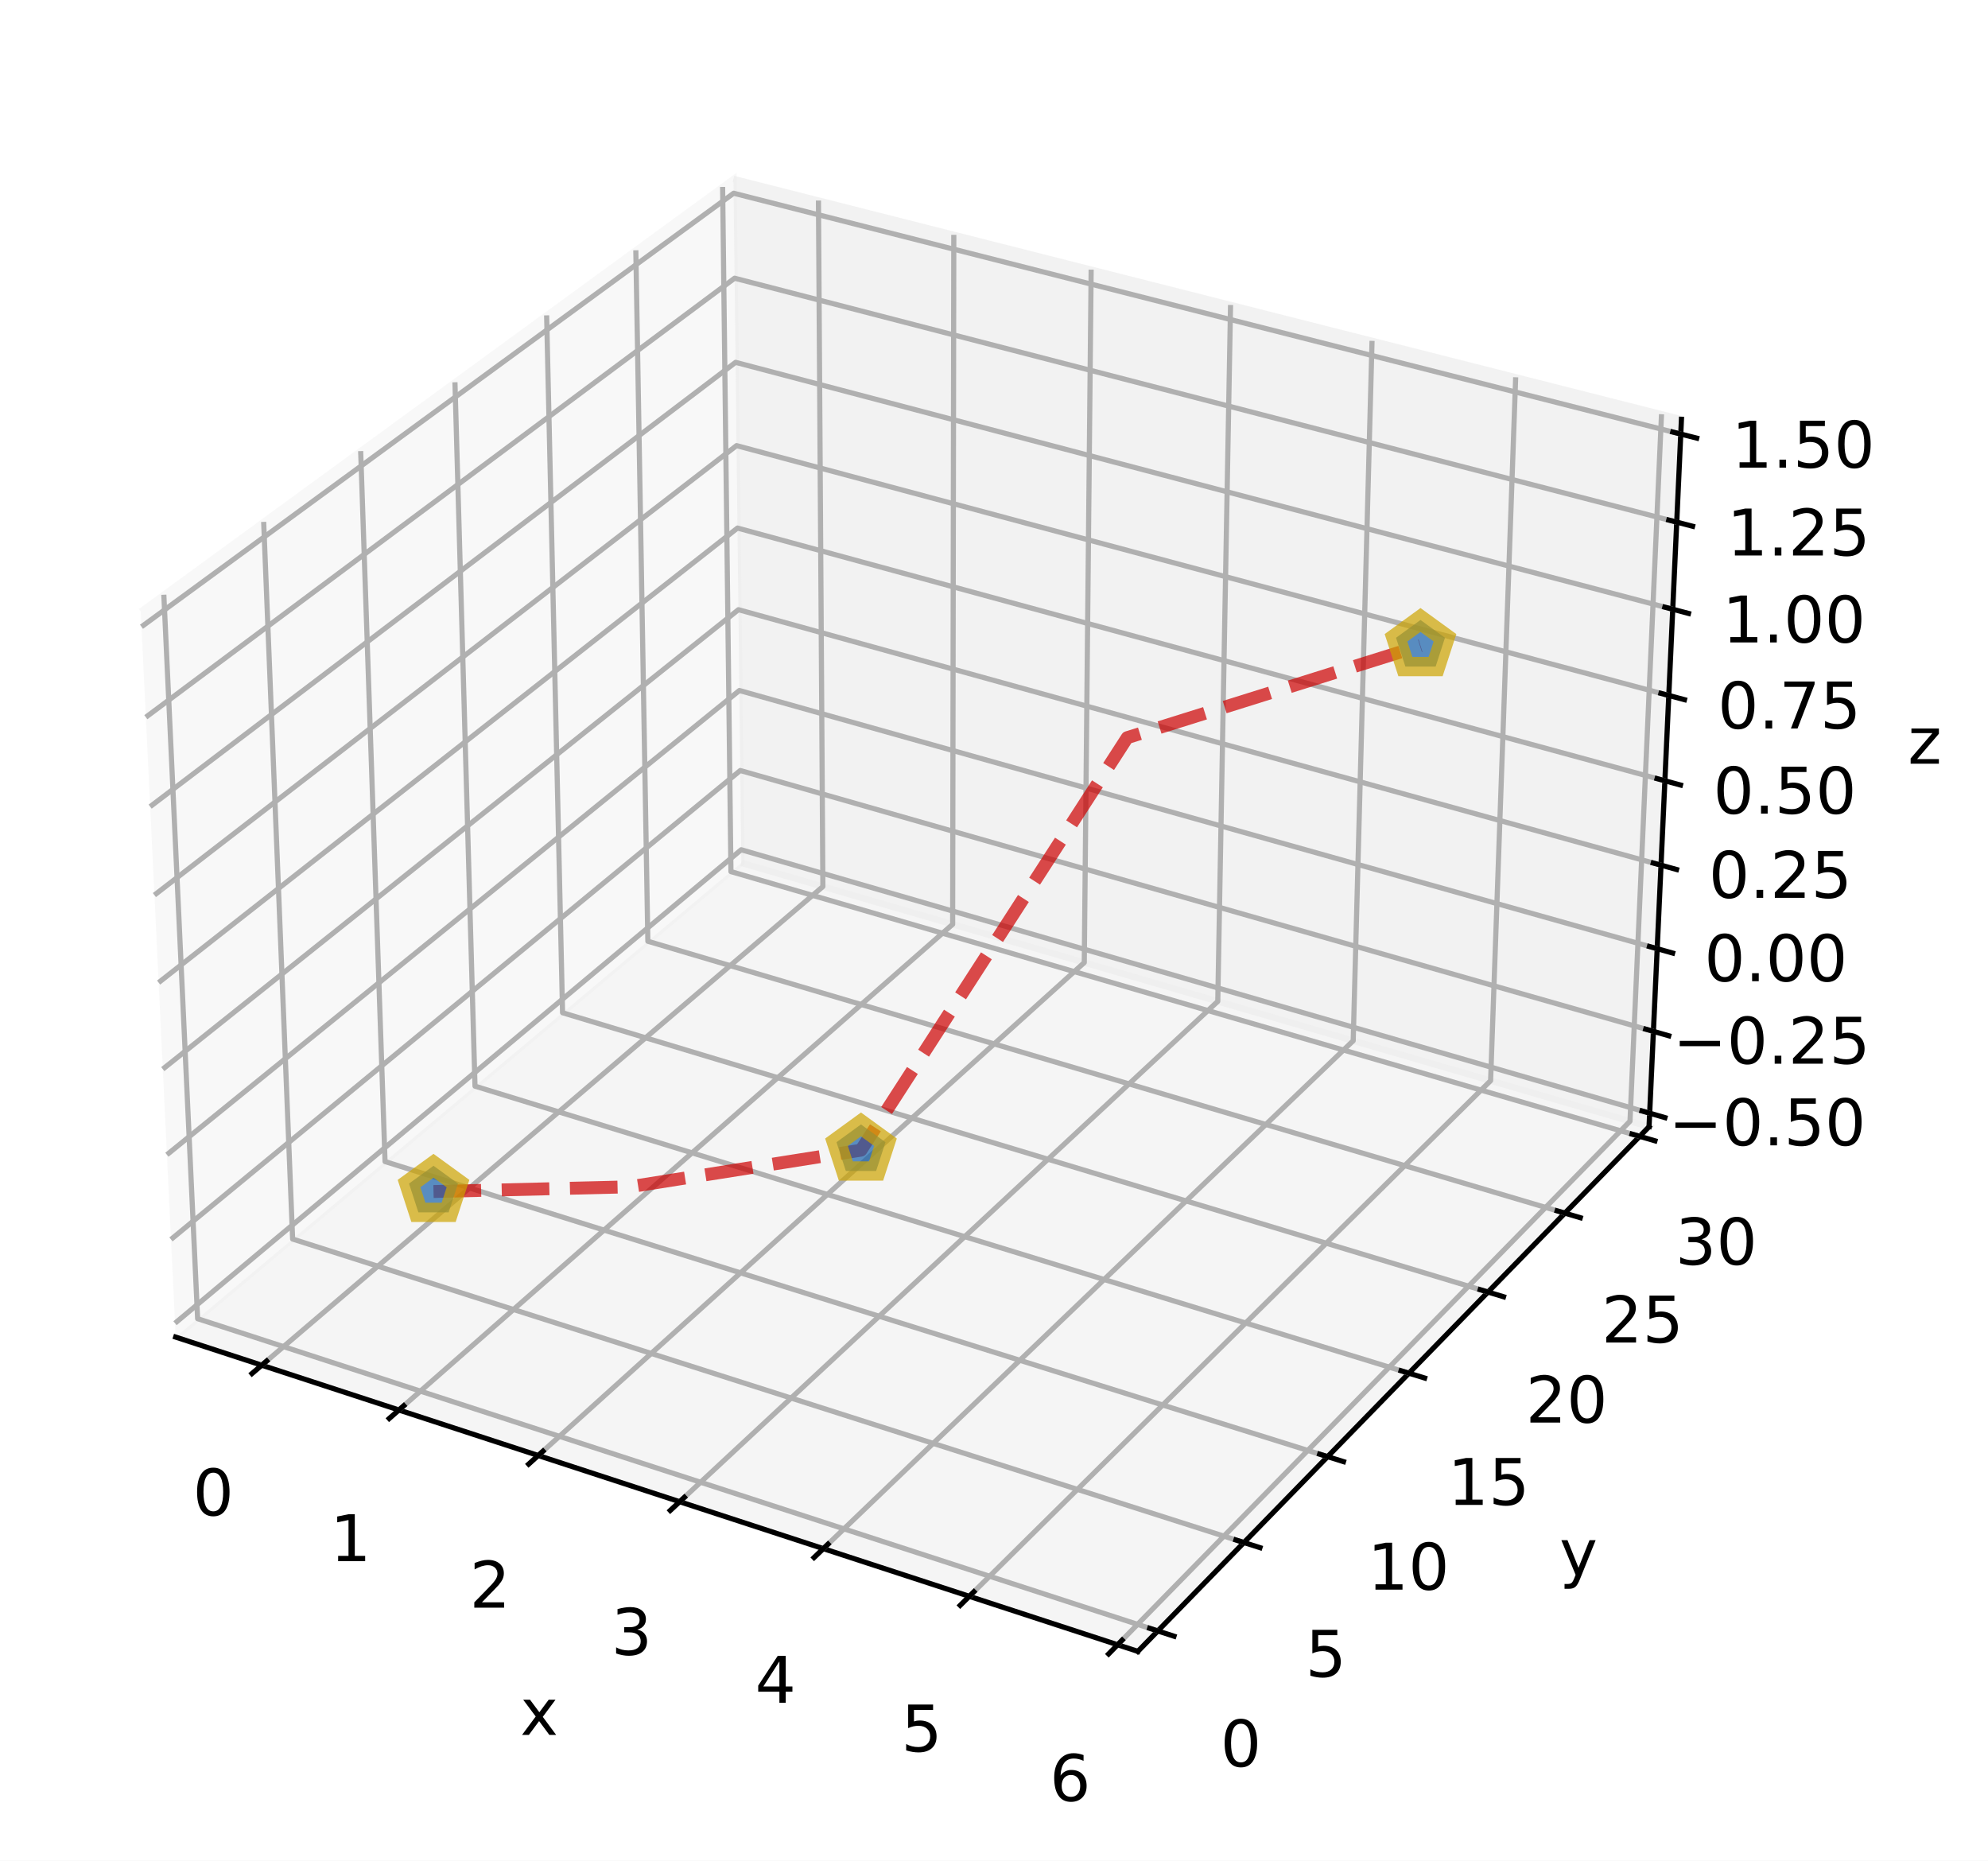
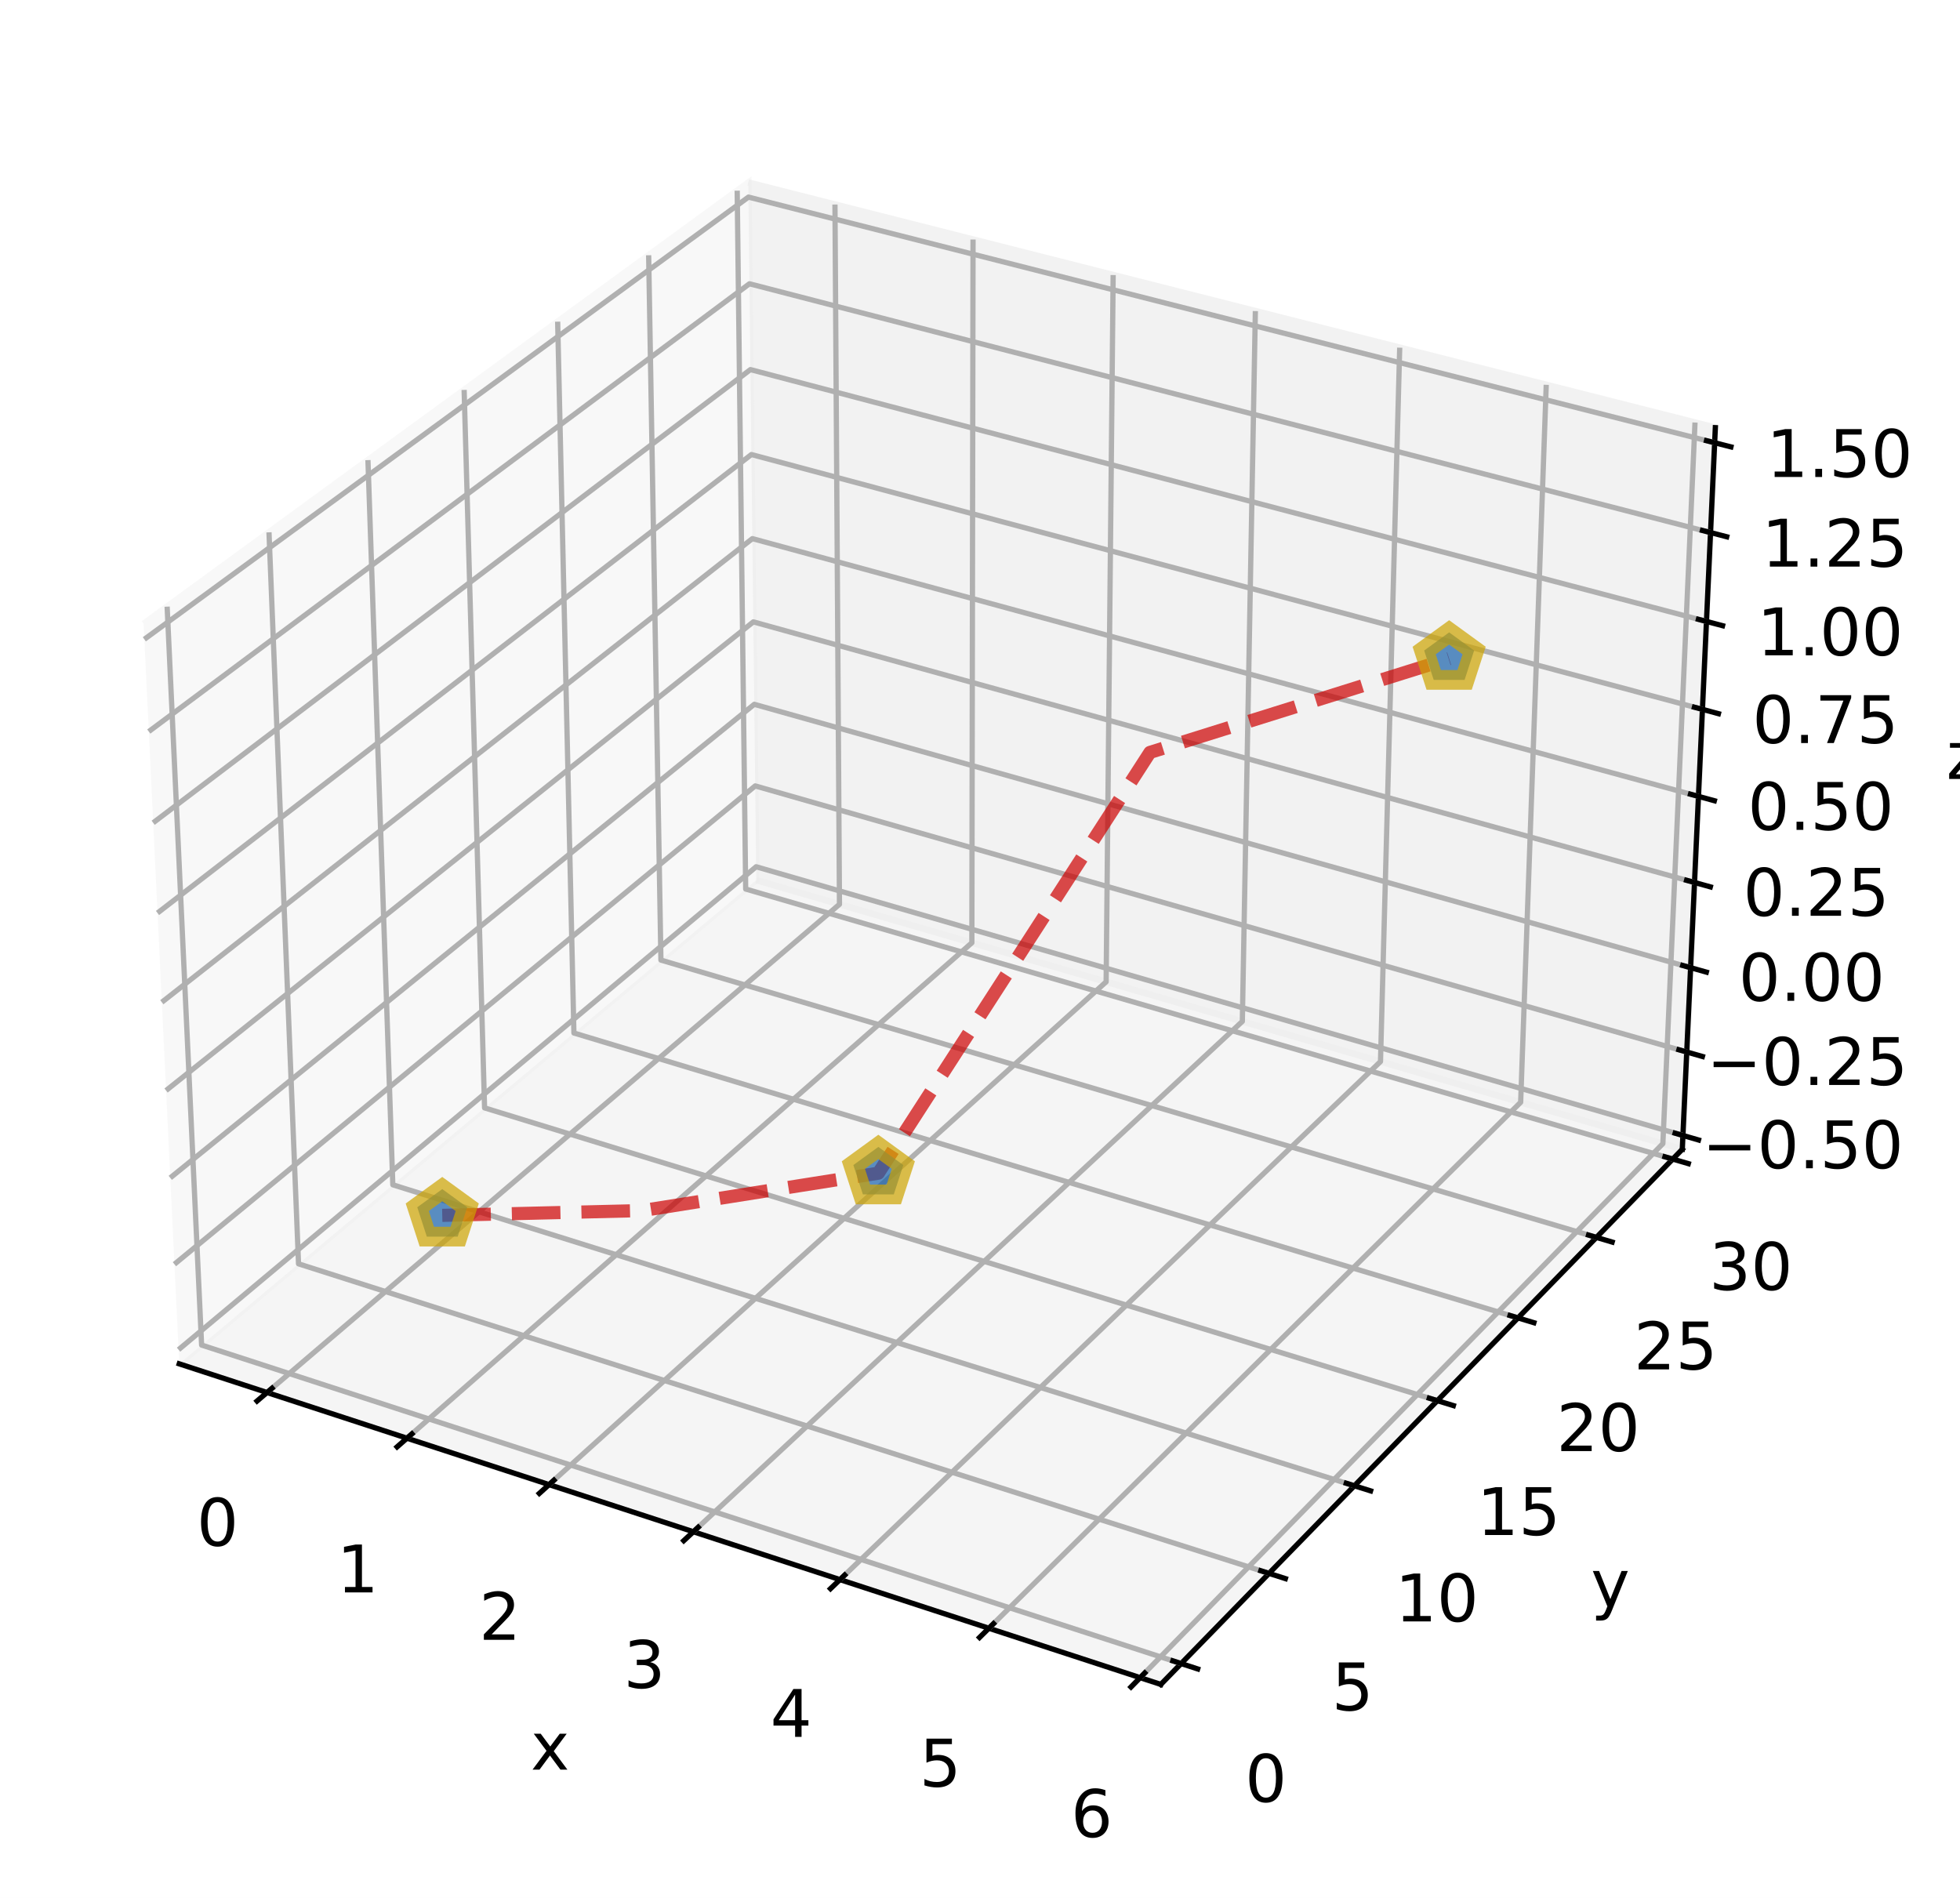
- <svg xmlns="http://www.w3.org/2000/svg" xmlns:xlink="http://www.w3.org/1999/xlink" height="289.036pt" version="1.1" viewBox="0 0 308.847 289.036" width="308.847pt">
+ <svg xmlns="http://www.w3.org/2000/svg" xmlns:xlink="http://www.w3.org/1999/xlink" width="298.478pt" height="289.036pt" viewBox="0 0 298.478 289.036" version="1.1">
  <defs>
-     <style type="text/css">*{stroke-linecap:butt;stroke-linejoin:round;}</style>
+     <style type="text/css">*{stroke-linejoin: round; stroke-linecap: butt}</style>
  </defs>
  <g id="figure_1">
    <g id="patch_1">
-       <path d="M 0 289.036  L 308.847 289.036  L 308.847 0  L 0 0  z " style="fill:#ffffff;" />
+       <path d="M 0 289.036  L 298.478 289.036  L 298.478 0  L 0 0  z " style="fill: #ffffff" />
    </g>
    <g id="patch_2">
-       <path d="M 7.2 273.312  L 273.312 273.312  L 273.312 7.2  L 7.2 7.2  z " style="fill:#ffffff;" />
+       <path d="M 7.2 273.312  L 273.312 273.312  L 273.312 7.2  L 7.2 7.2  z " style="fill: #ffffff" />
    </g>
    <g id="pane3d_1">
      <g id="patch_3">
-         <path d="M 27.293 207.697  L 115.172 134.035  L 113.951 27.802  L 21.866 95.001  " style="fill:#f2f2f2;opacity:0.5;stroke:#f2f2f2;stroke-linejoin:miter;" />
+         <path d="M 27.293 207.697  L 115.172 134.035  L 113.951 27.802  L 21.866 95.001  " style="fill: #f2f2f2; opacity: 0.5; stroke: #f2f2f2; stroke-linejoin: miter" />
      </g>
    </g>
    <g id="pane3d_2">
      <g id="patch_4">
-         <path d="M 115.172 134.035  L 256.186 175.023  L 261.219 65.13  L 113.951 27.802  " style="fill:#e6e6e6;opacity:0.5;stroke:#e6e6e6;stroke-linejoin:miter;" />
+         <path d="M 115.172 134.035  L 256.186 175.023  L 261.219 65.13  L 113.951 27.802  " style="fill: #e6e6e6; opacity: 0.5; stroke: #e6e6e6; stroke-linejoin: miter" />
      </g>
    </g>
    <g id="pane3d_3">
      <g id="patch_5">
-         <path d="M 27.293 207.697  L 176.775 256.518  L 256.186 175.023  L 115.172 134.035  " style="fill:#ececec;opacity:0.5;stroke:#ececec;stroke-linejoin:miter;" />
+         <path d="M 27.293 207.697  L 176.775 256.518  L 256.186 175.023  L 115.172 134.035  " style="fill: #ececec; opacity: 0.5; stroke: #ececec; stroke-linejoin: miter" />
      </g>
    </g>
    <g id="axis3d_1">
      <g id="line2d_1">
-         <path d="M 27.293 207.697  L 176.775 256.518  " style="fill:none;stroke:#000000;stroke-linecap:square;stroke-width:0.8;" />
+         <path d="M 27.293 207.697  L 176.775 256.518  " style="fill: none; stroke: #000000; stroke-width: 0.8; stroke-linecap: square" />
      </g>
      <g id="text_1">
-         <g transform="translate(80.81305 269.4956)scale(0.1 -0.1)">
+         <g transform="translate(80.81305 269.4956) scale(0.1 -0.1)">
          <defs>
-             <path d="M 54.891 54.688  L 35.109 28.078  L 55.906 0  L 45.312 0  L 29.391 21.484  L 13.484 0  L 2.875 0  L 24.125 28.609  L 4.688 54.688  L 15.281 54.688  L 29.781 35.203  L 44.281 54.688  z " id="DejaVuSans-120" />
+             <path id="DejaVuSans-78" d="M 3513 3500  L 2247 1797  L 3578 0  L 2900 0  L 1881 1375  L 863 0  L 184 0  L 1544 1831  L 300 3500  L 978 3500  L 1906 2253  L 2834 3500  L 3513 3500  z " transform="scale(0.015625)" />
          </defs>
-           <use xlink:href="#DejaVuSans-120" />
+           <use xlink:href="#DejaVuSans-78" />
        </g>
      </g>
      <g id="Line3DCollection_1">
-         <path d="M 40.665 212.065  L 127.838 137.717  L 127.152 31.148  " style="fill:none;stroke:#b0b0b0;stroke-width:0.8;" />
-         <path d="M 61.974 219.024  L 148 143.577  L 148.179 36.478  " style="fill:none;stroke:#b0b0b0;stroke-width:0.8;" />
-         <path d="M 83.613 226.091  L 168.448 149.521  L 169.516 41.886  " style="fill:none;stroke:#b0b0b0;stroke-width:0.8;" />
-         <path d="M 105.59 233.269  L 189.189 155.549  L 191.172 47.375  " style="fill:none;stroke:#b0b0b0;stroke-width:0.8;" />
-         <path d="M 127.912 240.56  L 210.228 161.665  L 213.154 52.947  " style="fill:none;stroke:#b0b0b0;stroke-width:0.8;" />
-         <path d="M 150.589 247.966  L 231.573 167.869  L 235.469 58.603  " style="fill:none;stroke:#b0b0b0;stroke-width:0.8;" />
-         <path d="M 173.627 255.49  L 253.229 174.163  L 258.124 64.346  " style="fill:none;stroke:#b0b0b0;stroke-width:0.8;" />
+         <path d="M 40.665 212.065  L 127.838 137.717  L 127.152 31.148  " style="fill: none; stroke: #b0b0b0; stroke-width: 0.8" />
+         <path d="M 61.974 219.024  L 148 143.577  L 148.179 36.478  " style="fill: none; stroke: #b0b0b0; stroke-width: 0.8" />
+         <path d="M 83.613 226.091  L 168.448 149.521  L 169.516 41.886  " style="fill: none; stroke: #b0b0b0; stroke-width: 0.8" />
+         <path d="M 105.59 233.269  L 189.189 155.549  L 191.172 47.375  " style="fill: none; stroke: #b0b0b0; stroke-width: 0.8" />
+         <path d="M 127.912 240.56  L 210.228 161.665  L 213.154 52.947  " style="fill: none; stroke: #b0b0b0; stroke-width: 0.8" />
+         <path d="M 150.589 247.966  L 231.573 167.869  L 235.469 58.603  " style="fill: none; stroke: #b0b0b0; stroke-width: 0.8" />
+         <path d="M 173.627 255.49  L 253.229 174.163  L 258.124 64.346  " style="fill: none; stroke: #b0b0b0; stroke-width: 0.8" />
      </g>
      <g id="xtick_1">
        <g id="line2d_2">
-           <path d="M 41.425 211.417  L 39.144 213.362  " style="fill:none;stroke:#000000;stroke-linecap:square;stroke-width:0.8;" />
+           <path d="M 41.425 211.417  L 39.144 213.362  " style="fill: none; stroke: #000000; stroke-width: 0.8; stroke-linecap: square" />
        </g>
        <g id="text_2">
-           <g transform="translate(29.9594 235.4036)scale(0.1 -0.1)">
-             <defs>
-               <path d="M 31.781 66.406  Q 24.172 66.406 20.328 58.906  Q 16.5 51.422 16.5 36.375  Q 16.5 21.391 20.328 13.891  Q 24.172 6.391 31.781 6.391  Q 39.453 6.391 43.281 13.891  Q 47.125 21.391 47.125 36.375  Q 47.125 51.422 43.281 58.906  Q 39.453 66.406 31.781 66.406  z M 31.781 74.219  Q 44.047 74.219 50.516 64.516  Q 56.984 54.828 56.984 36.375  Q 56.984 17.969 50.516 8.266  Q 44.047 -1.422 31.781 -1.422  Q 19.531 -1.422 13.062 8.266  Q 6.594 17.969 6.594 36.375  Q 6.594 54.828 13.062 64.516  Q 19.531 74.219 31.781 74.219  z " id="DejaVuSans-48" />
-             </defs>
-             <use xlink:href="#DejaVuSans-48" />
+           <g transform="translate(29.9594 235.4036) scale(0.1 -0.1)">
+             <defs>
+               <path id="DejaVuSans-30" d="M 2034 4250  Q 1547 4250 1301 3770  Q 1056 3291 1056 2328  Q 1056 1369 1301 889  Q 1547 409 2034 409  Q 2525 409 2770 889  Q 3016 1369 3016 2328  Q 3016 3291 2770 3770  Q 2525 4250 2034 4250  z M 2034 4750  Q 2819 4750 3233 4129  Q 3647 3509 3647 2328  Q 3647 1150 3233 529  Q 2819 -91 2034 -91  Q 1250 -91 836 529  Q 422 1150 422 2328  Q 422 3509 836 4129  Q 1250 4750 2034 4750  z " transform="scale(0.015625)" />
+             </defs>
+             <use xlink:href="#DejaVuSans-30" />
          </g>
        </g>
      </g>
      <g id="xtick_2">
        <g id="line2d_3">
-           <path d="M 62.724 218.367  L 60.472 220.342  " style="fill:none;stroke:#000000;stroke-linecap:square;stroke-width:0.8;" />
+           <path d="M 62.724 218.367  L 60.472 220.342  " style="fill: none; stroke: #000000; stroke-width: 0.8; stroke-linecap: square" />
        </g>
        <g id="text_3">
-           <g transform="translate(51.29038 242.5107)scale(0.1 -0.1)">
-             <defs>
-               <path d="M 12.406 8.297  L 28.516 8.297  L 28.516 63.922  L 10.984 60.406  L 10.984 69.391  L 28.422 72.906  L 38.281 72.906  L 38.281 8.297  L 54.391 8.297  L 54.391 0  L 12.406 0  z " id="DejaVuSans-49" />
-             </defs>
-             <use xlink:href="#DejaVuSans-49" />
+           <g transform="translate(51.29038 242.5107) scale(0.1 -0.1)">
+             <defs>
+               <path id="DejaVuSans-31" d="M 794 531  L 1825 531  L 1825 4091  L 703 3866  L 703 4441  L 1819 4666  L 2450 4666  L 2450 531  L 3481 531  L 3481 0  L 794 0  L 794 531  z " transform="scale(0.015625)" />
+             </defs>
+             <use xlink:href="#DejaVuSans-31" />
          </g>
        </g>
      </g>
      <g id="xtick_3">
        <g id="line2d_4">
-           <path d="M 84.353 225.424  L 82.131 227.43  " style="fill:none;stroke:#000000;stroke-linecap:square;stroke-width:0.8;" />
+           <path d="M 84.353 225.424  L 82.131 227.43  " style="fill: none; stroke: #000000; stroke-width: 0.8; stroke-linecap: square" />
        </g>
        <g id="text_4">
-           <g transform="translate(72.95289 249.7282)scale(0.1 -0.1)">
-             <defs>
-               <path d="M 19.188 8.297  L 53.609 8.297  L 53.609 0  L 7.328 0  L 7.328 8.297  Q 12.938 14.109 22.625 23.891  Q 32.328 33.688 34.812 36.531  Q 39.547 41.844 41.422 45.531  Q 43.312 49.219 43.312 52.781  Q 43.312 58.594 39.234 62.25  Q 35.156 65.922 28.609 65.922  Q 23.969 65.922 18.812 64.312  Q 13.672 62.703 7.812 59.422  L 7.812 69.391  Q 13.766 71.781 18.938 73  Q 24.125 74.219 28.422 74.219  Q 39.75 74.219 46.484 68.547  Q 53.219 62.891 53.219 53.422  Q 53.219 48.922 51.531 44.891  Q 49.859 40.875 45.406 35.406  Q 44.188 33.984 37.641 27.219  Q 31.109 20.453 19.188 8.297  z " id="DejaVuSans-50" />
-             </defs>
-             <use xlink:href="#DejaVuSans-50" />
+           <g transform="translate(72.95289 249.7282) scale(0.1 -0.1)">
+             <defs>
+               <path id="DejaVuSans-32" d="M 1228 531  L 3431 531  L 3431 0  L 469 0  L 469 531  Q 828 903 1448 1529  Q 2069 2156 2228 2338  Q 2531 2678 2651 2914  Q 2772 3150 2772 3378  Q 2772 3750 2511 3984  Q 2250 4219 1831 4219  Q 1534 4219 1204 4116  Q 875 4013 500 3803  L 500 4441  Q 881 4594 1212 4672  Q 1544 4750 1819 4750  Q 2544 4750 2975 4387  Q 3406 4025 3406 3419  Q 3406 3131 3298 2873  Q 3191 2616 2906 2266  Q 2828 2175 2409 1742  Q 1991 1309 1228 531  z " transform="scale(0.015625)" />
+             </defs>
+             <use xlink:href="#DejaVuSans-32" />
          </g>
        </g>
      </g>
      <g id="xtick_4">
        <g id="line2d_5">
-           <path d="M 106.32 232.591  L 104.128 234.628  " style="fill:none;stroke:#000000;stroke-linecap:square;stroke-width:0.8;" />
+           <path d="M 106.32 232.591  L 104.128 234.628  " style="fill: none; stroke: #000000; stroke-width: 0.8; stroke-linecap: square" />
        </g>
        <g id="text_5">
-           <g transform="translate(94.95473 257.0587)scale(0.1 -0.1)">
-             <defs>
-               <path d="M 40.578 39.312  Q 47.656 37.797 51.625 33  Q 55.609 28.219 55.609 21.188  Q 55.609 10.406 48.188 4.484  Q 40.766 -1.422 27.094 -1.422  Q 22.516 -1.422 17.656 -0.516  Q 12.797 0.391 7.625 2.203  L 7.625 11.719  Q 11.719 9.328 16.594 8.109  Q 21.484 6.891 26.812 6.891  Q 36.078 6.891 40.938 10.547  Q 45.797 14.203 45.797 21.188  Q 45.797 27.641 41.281 31.266  Q 36.766 34.906 28.719 34.906  L 20.219 34.906  L 20.219 43.016  L 29.109 43.016  Q 36.375 43.016 40.234 45.922  Q 44.094 48.828 44.094 54.297  Q 44.094 59.906 40.109 62.906  Q 36.141 65.922 28.719 65.922  Q 24.656 65.922 20.016 65.031  Q 15.375 64.156 9.812 62.312  L 9.812 71.094  Q 15.438 72.656 20.344 73.438  Q 25.25 74.219 29.594 74.219  Q 40.828 74.219 47.359 69.109  Q 53.906 64.016 53.906 55.328  Q 53.906 49.266 50.438 45.094  Q 46.969 40.922 40.578 39.312  z " id="DejaVuSans-51" />
-             </defs>
-             <use xlink:href="#DejaVuSans-51" />
+           <g transform="translate(94.95473 257.0587) scale(0.1 -0.1)">
+             <defs>
+               <path id="DejaVuSans-33" d="M 2597 2516  Q 3050 2419 3304 2112  Q 3559 1806 3559 1356  Q 3559 666 3084 287  Q 2609 -91 1734 -91  Q 1441 -91 1130 -33  Q 819 25 488 141  L 488 750  Q 750 597 1062 519  Q 1375 441 1716 441  Q 2309 441 2620 675  Q 2931 909 2931 1356  Q 2931 1769 2642 2001  Q 2353 2234 1838 2234  L 1294 2234  L 1294 2753  L 1863 2753  Q 2328 2753 2575 2939  Q 2822 3125 2822 3475  Q 2822 3834 2567 4026  Q 2313 4219 1838 4219  Q 1578 4219 1281 4162  Q 984 4106 628 3988  L 628 4550  Q 988 4650 1302 4700  Q 1616 4750 1894 4750  Q 2613 4750 3031 4423  Q 3450 4097 3450 3541  Q 3450 3153 3228 2886  Q 3006 2619 2597 2516  z " transform="scale(0.015625)" />
+             </defs>
+             <use xlink:href="#DejaVuSans-33" />
          </g>
        </g>
      </g>
      <g id="xtick_5">
        <g id="line2d_6">
-           <path d="M 128.631 239.871  L 126.472 241.94  " style="fill:none;stroke:#000000;stroke-linecap:square;stroke-width:0.8;" />
+           <path d="M 128.631 239.871  L 126.472 241.94  " style="fill: none; stroke: #000000; stroke-width: 0.8; stroke-linecap: square" />
        </g>
        <g id="text_6">
-           <g transform="translate(117.3039 264.505)scale(0.1 -0.1)">
-             <defs>
-               <path d="M 37.797 64.312  L 12.891 25.391  L 37.797 25.391  z M 35.203 72.906  L 47.609 72.906  L 47.609 25.391  L 58.016 25.391  L 58.016 17.188  L 47.609 17.188  L 47.609 0  L 37.797 0  L 37.797 17.188  L 4.891 17.188  L 4.891 26.703  z " id="DejaVuSans-52" />
-             </defs>
-             <use xlink:href="#DejaVuSans-52" />
+           <g transform="translate(117.3039 264.505) scale(0.1 -0.1)">
+             <defs>
+               <path id="DejaVuSans-34" d="M 2419 4116  L 825 1625  L 2419 1625  L 2419 4116  z M 2253 4666  L 3047 4666  L 3047 1625  L 3713 1625  L 3713 1100  L 3047 1100  L 3047 0  L 2419 0  L 2419 1100  L 313 1100  L 313 1709  L 2253 4666  z " transform="scale(0.015625)" />
+             </defs>
+             <use xlink:href="#DejaVuSans-34" />
          </g>
        </g>
      </g>
      <g id="xtick_6">
        <g id="line2d_7">
-           <path d="M 151.296 247.266  L 149.17 249.368  " style="fill:none;stroke:#000000;stroke-linecap:square;stroke-width:0.8;" />
+           <path d="M 151.296 247.266  L 149.17 249.368  " style="fill: none; stroke: #000000; stroke-width: 0.8; stroke-linecap: square" />
        </g>
        <g id="text_7">
-           <g transform="translate(140.0088 272.0698)scale(0.1 -0.1)">
-             <defs>
-               <path d="M 10.797 72.906  L 49.516 72.906  L 49.516 64.594  L 19.828 64.594  L 19.828 46.734  Q 21.969 47.469 24.109 47.828  Q 26.266 48.188 28.422 48.188  Q 40.625 48.188 47.75 41.5  Q 54.891 34.812 54.891 23.391  Q 54.891 11.625 47.562 5.094  Q 40.234 -1.422 26.906 -1.422  Q 22.312 -1.422 17.547 -0.641  Q 12.797 0.141 7.719 1.703  L 7.719 11.625  Q 12.109 9.234 16.797 8.062  Q 21.484 6.891 26.703 6.891  Q 35.156 6.891 40.078 11.328  Q 45.016 15.766 45.016 23.391  Q 45.016 31 40.078 35.438  Q 35.156 39.891 26.703 39.891  Q 22.75 39.891 18.812 39.016  Q 14.891 38.141 10.797 36.281  z " id="DejaVuSans-53" />
-             </defs>
-             <use xlink:href="#DejaVuSans-53" />
+           <g transform="translate(140.0088 272.0698) scale(0.1 -0.1)">
+             <defs>
+               <path id="DejaVuSans-35" d="M 691 4666  L 3169 4666  L 3169 4134  L 1269 4134  L 1269 2991  Q 1406 3038 1543 3061  Q 1681 3084 1819 3084  Q 2600 3084 3056 2656  Q 3513 2228 3513 1497  Q 3513 744 3044 326  Q 2575 -91 1722 -91  Q 1428 -91 1123 -41  Q 819 9 494 109  L 494 744  Q 775 591 1075 516  Q 1375 441 1709 441  Q 2250 441 2565 725  Q 2881 1009 2881 1497  Q 2881 1984 2565 2268  Q 2250 2553 1709 2553  Q 1456 2553 1204 2497  Q 953 2441 691 2322  L 691 4666  z " transform="scale(0.015625)" />
+             </defs>
+             <use xlink:href="#DejaVuSans-35" />
          </g>
        </g>
      </g>
      <g id="xtick_7">
        <g id="line2d_8">
-           <path d="M 174.323 254.779  L 172.232 256.915  " style="fill:none;stroke:#000000;stroke-linecap:square;stroke-width:0.8;" />
+           <path d="M 174.323 254.779  L 172.232 256.915  " style="fill: none; stroke: #000000; stroke-width: 0.8; stroke-linecap: square" />
        </g>
        <g id="text_8">
-           <g transform="translate(163.0779 279.7559)scale(0.1 -0.1)">
-             <defs>
-               <path d="M 33.016 40.375  Q 26.375 40.375 22.484 35.828  Q 18.609 31.297 18.609 23.391  Q 18.609 15.531 22.484 10.953  Q 26.375 6.391 33.016 6.391  Q 39.656 6.391 43.531 10.953  Q 47.406 15.531 47.406 23.391  Q 47.406 31.297 43.531 35.828  Q 39.656 40.375 33.016 40.375  z M 52.594 71.297  L 52.594 62.312  Q 48.875 64.062 45.094 64.984  Q 41.312 65.922 37.594 65.922  Q 27.828 65.922 22.672 59.328  Q 17.531 52.734 16.797 39.406  Q 19.672 43.656 24.016 45.922  Q 28.375 48.188 33.594 48.188  Q 44.578 48.188 50.953 41.516  Q 57.328 34.859 57.328 23.391  Q 57.328 12.156 50.688 5.359  Q 44.047 -1.422 33.016 -1.422  Q 20.359 -1.422 13.672 8.266  Q 6.984 17.969 6.984 36.375  Q 6.984 53.656 15.188 63.938  Q 23.391 74.219 37.203 74.219  Q 40.922 74.219 44.703 73.484  Q 48.484 72.75 52.594 71.297  z " id="DejaVuSans-54" />
-             </defs>
-             <use xlink:href="#DejaVuSans-54" />
+           <g transform="translate(163.0779 279.7559) scale(0.1 -0.1)">
+             <defs>
+               <path id="DejaVuSans-36" d="M 2113 2584  Q 1688 2584 1439 2293  Q 1191 2003 1191 1497  Q 1191 994 1439 701  Q 1688 409 2113 409  Q 2538 409 2786 701  Q 3034 994 3034 1497  Q 3034 2003 2786 2293  Q 2538 2584 2113 2584  z M 3366 4563  L 3366 3988  Q 3128 4100 2886 4159  Q 2644 4219 2406 4219  Q 1781 4219 1451 3797  Q 1122 3375 1075 2522  Q 1259 2794 1537 2939  Q 1816 3084 2150 3084  Q 2853 3084 3261 2657  Q 3669 2231 3669 1497  Q 3669 778 3244 343  Q 2819 -91 2113 -91  Q 1303 -91 875 529  Q 447 1150 447 2328  Q 447 3434 972 4092  Q 1497 4750 2381 4750  Q 2619 4750 2861 4703  Q 3103 4656 3366 4563  z " transform="scale(0.015625)" />
+             </defs>
+             <use xlink:href="#DejaVuSans-36" />
          </g>
        </g>
      </g>
    </g>
    <g id="axis3d_2">
      <g id="line2d_9">
-         <path d="M 256.186 175.023  L 176.775 256.518  " style="fill:none;stroke:#000000;stroke-linecap:square;stroke-width:0.8;" />
+         <path d="M 256.186 175.023  L 176.775 256.518  " style="fill: none; stroke: #000000; stroke-width: 0.8; stroke-linecap: square" />
      </g>
      <g id="text_9">
-         <g transform="translate(242.2694 244.7167)scale(0.1 -0.1)">
+         <g transform="translate(242.2694 244.7167) scale(0.1 -0.1)">
          <defs>
-             <path d="M 32.172 -5.078  Q 28.375 -14.844 24.75 -17.812  Q 21.141 -20.797 15.094 -20.797  L 7.906 -20.797  L 7.906 -13.281  L 13.188 -13.281  Q 16.891 -13.281 18.938 -11.516  Q 21 -9.766 23.484 -3.219  L 25.094 0.875  L 2.984 54.688  L 12.5 54.688  L 29.594 11.922  L 46.688 54.688  L 56.203 54.688  z " id="DejaVuSans-121" />
+             <path id="DejaVuSans-79" d="M 2059 -325  Q 1816 -950 1584 -1140  Q 1353 -1331 966 -1331  L 506 -1331  L 506 -850  L 844 -850  Q 1081 -850 1212 -737  Q 1344 -625 1503 -206  L 1606 56  L 191 3500  L 800 3500  L 1894 763  L 2988 3500  L 3597 3500  L 2059 -325  z " transform="scale(0.015625)" />
          </defs>
-           <use xlink:href="#DejaVuSans-121" />
+           <use xlink:href="#DejaVuSans-79" />
        </g>
      </g>
      <g id="Line3DCollection_2">
-         <path d="M 25.452 92.384  L 30.702 204.84  L 179.869 253.343  " style="fill:none;stroke:#b0b0b0;stroke-width:0.8;" />
-         <path d="M 40.962 81.066  L 45.462 192.468  L 193.251 239.61  " style="fill:none;stroke:#b0b0b0;stroke-width:0.8;" />
-         <path d="M 56.031 70.069  L 59.82 180.433  L 206.25 226.27  " style="fill:none;stroke:#b0b0b0;stroke-width:0.8;" />
-         <path d="M 70.679 59.379  L 73.794 168.719  L 218.883 213.306  " style="fill:none;stroke:#b0b0b0;stroke-width:0.8;" />
-         <path d="M 84.923 48.985  L 87.398 157.316  L 231.165 200.701  " style="fill:none;stroke:#b0b0b0;stroke-width:0.8;" />
-         <path d="M 98.779 38.873  L 100.648 146.21  L 243.11 188.443  " style="fill:none;stroke:#b0b0b0;stroke-width:0.8;" />
-         <path d="M 112.263 29.034  L 113.556 135.391  L 254.732 176.515  " style="fill:none;stroke:#b0b0b0;stroke-width:0.8;" />
+         <path d="M 25.452 92.384  L 30.702 204.84  L 179.869 253.343  " style="fill: none; stroke: #b0b0b0; stroke-width: 0.8" />
+         <path d="M 40.962 81.066  L 45.462 192.468  L 193.251 239.61  " style="fill: none; stroke: #b0b0b0; stroke-width: 0.8" />
+         <path d="M 56.031 70.069  L 59.82 180.433  L 206.25 226.27  " style="fill: none; stroke: #b0b0b0; stroke-width: 0.8" />
+         <path d="M 70.679 59.379  L 73.794 168.719  L 218.883 213.306  " style="fill: none; stroke: #b0b0b0; stroke-width: 0.8" />
+         <path d="M 84.923 48.985  L 87.398 157.316  L 231.165 200.701  " style="fill: none; stroke: #b0b0b0; stroke-width: 0.8" />
+         <path d="M 98.779 38.873  L 100.648 146.21  L 243.11 188.443  " style="fill: none; stroke: #b0b0b0; stroke-width: 0.8" />
+         <path d="M 112.263 29.034  L 113.556 135.391  L 254.732 176.515  " style="fill: none; stroke: #b0b0b0; stroke-width: 0.8" />
      </g>
      <g id="xtick_8">
        <g id="line2d_10">
-           <path d="M 178.612 252.934  L 182.387 254.162  " style="fill:none;stroke:#000000;stroke-linecap:square;stroke-width:0.8;" />
+           <path d="M 178.612 252.934  L 182.387 254.162  " style="fill: none; stroke: #000000; stroke-width: 0.8; stroke-linecap: square" />
        </g>
        <g id="text_10">
-           <g transform="translate(189.6006 274.4014)scale(0.1 -0.1)">
-             <use xlink:href="#DejaVuSans-48" />
+           <g transform="translate(189.6006 274.4014) scale(0.1 -0.1)">
+             <use xlink:href="#DejaVuSans-30" />
          </g>
        </g>
      </g>
      <g id="xtick_9">
        <g id="line2d_11">
-           <path d="M 192.006 239.213  L 195.743 240.405  " style="fill:none;stroke:#000000;stroke-linecap:square;stroke-width:0.8;" />
+           <path d="M 192.006 239.213  L 195.743 240.405  " style="fill: none; stroke: #000000; stroke-width: 0.8; stroke-linecap: square" />
        </g>
        <g id="text_11">
-           <g transform="translate(202.8029 260.4651)scale(0.1 -0.1)">
-             <use xlink:href="#DejaVuSans-53" />
+           <g transform="translate(202.8029 260.4651) scale(0.1 -0.1)">
+             <use xlink:href="#DejaVuSans-35" />
          </g>
        </g>
      </g>
      <g id="xtick_10">
        <g id="line2d_12">
-           <path d="M 205.018 225.884  L 208.718 227.042  " style="fill:none;stroke:#000000;stroke-linecap:square;stroke-width:0.8;" />
+           <path d="M 205.018 225.884  L 208.718 227.042  " style="fill: none; stroke: #000000; stroke-width: 0.8; stroke-linecap: square" />
        </g>
        <g id="text_12">
-           <g transform="translate(212.4463 246.9274)scale(0.1 -0.1)">
-             <use xlink:href="#DejaVuSans-49" />
-             <use x="63.623" xlink:href="#DejaVuSans-48" />
+           <g transform="translate(212.4463 246.9274) scale(0.1 -0.1)">
+             <use xlink:href="#DejaVuSans-31" />
+             <use xlink:href="#DejaVuSans-30" x="63.623" />
          </g>
        </g>
      </g>
      <g id="xtick_11">
        <g id="line2d_13">
-           <path d="M 217.663 212.931  L 221.326 214.056  " style="fill:none;stroke:#000000;stroke-linecap:square;stroke-width:0.8;" />
+           <path d="M 217.663 212.931  L 221.326 214.056  " style="fill: none; stroke: #000000; stroke-width: 0.8; stroke-linecap: square" />
        </g>
        <g id="text_13">
-           <g transform="translate(224.9093 233.7714)scale(0.1 -0.1)">
-             <use xlink:href="#DejaVuSans-49" />
-             <use x="63.623" xlink:href="#DejaVuSans-53" />
+           <g transform="translate(224.9093 233.7714) scale(0.1 -0.1)">
+             <use xlink:href="#DejaVuSans-31" />
+             <use xlink:href="#DejaVuSans-35" x="63.623" />
          </g>
        </g>
      </g>
      <g id="xtick_12">
        <g id="line2d_14">
-           <path d="M 229.956 200.337  L 233.584 201.432  " style="fill:none;stroke:#000000;stroke-linecap:square;stroke-width:0.8;" />
+           <path d="M 229.956 200.337  L 233.584 201.432  " style="fill: none; stroke: #000000; stroke-width: 0.8; stroke-linecap: square" />
        </g>
        <g id="text_14">
-           <g transform="translate(237.0258 220.9813)scale(0.1 -0.1)">
-             <use xlink:href="#DejaVuSans-50" />
-             <use x="63.623" xlink:href="#DejaVuSans-48" />
+           <g transform="translate(237.0258 220.9813) scale(0.1 -0.1)">
+             <use xlink:href="#DejaVuSans-32" />
+             <use xlink:href="#DejaVuSans-30" x="63.623" />
          </g>
        </g>
      </g>
      <g id="xtick_13">
        <g id="line2d_15">
-           <path d="M 241.913 188.088  L 245.506 189.153  " style="fill:none;stroke:#000000;stroke-linecap:square;stroke-width:0.8;" />
+           <path d="M 241.913 188.088  L 245.506 189.153  " style="fill: none; stroke: #000000; stroke-width: 0.8; stroke-linecap: square" />
        </g>
        <g id="text_15">
-           <g transform="translate(248.8101 208.5419)scale(0.1 -0.1)">
-             <use xlink:href="#DejaVuSans-50" />
-             <use x="63.623" xlink:href="#DejaVuSans-53" />
+           <g transform="translate(248.8101 208.5419) scale(0.1 -0.1)">
+             <use xlink:href="#DejaVuSans-32" />
+             <use xlink:href="#DejaVuSans-35" x="63.623" />
          </g>
        </g>
      </g>
      <g id="xtick_14">
        <g id="line2d_16">
-           <path d="M 253.547 176.17  L 257.105 177.207  " style="fill:none;stroke:#000000;stroke-linecap:square;stroke-width:0.8;" />
+           <path d="M 253.547 176.17  L 257.105 177.207  " style="fill: none; stroke: #000000; stroke-width: 0.8; stroke-linecap: square" />
        </g>
        <g id="text_16">
-           <g transform="translate(260.2755 196.439)scale(0.1 -0.1)">
-             <use xlink:href="#DejaVuSans-51" />
-             <use x="63.623" xlink:href="#DejaVuSans-48" />
+           <g transform="translate(260.2755 196.439) scale(0.1 -0.1)">
+             <use xlink:href="#DejaVuSans-33" />
+             <use xlink:href="#DejaVuSans-30" x="63.623" />
          </g>
        </g>
      </g>
    </g>
    <g id="axis3d_3">
      <g id="line2d_17">
-         <path d="M 256.186 175.023  L 261.219 65.13  " style="fill:none;stroke:#000000;stroke-linecap:square;stroke-width:0.8;" />
+         <path d="M 256.186 175.023  L 261.219 65.13  " style="fill: none; stroke: #000000; stroke-width: 0.8; stroke-linecap: square" />
      </g>
      <g id="text_17">
-         <g transform="translate(296.399 118.6303)scale(0.1 -0.1)">
+         <g transform="translate(296.399 118.6303) scale(0.1 -0.1)">
          <defs>
-             <path d="M 5.516 54.688  L 48.188 54.688  L 48.188 46.484  L 14.406 7.172  L 48.188 7.172  L 48.188 0  L 4.297 0  L 4.297 8.203  L 38.094 47.516  L 5.516 47.516  z " id="DejaVuSans-122" />
+             <path id="DejaVuSans-7a" d="M 353 3500  L 3084 3500  L 3084 2975  L 922 459  L 3084 459  L 3084 0  L 275 0  L 275 525  L 2438 3041  L 353 3041  L 353 3500  z " transform="scale(0.015625)" />
          </defs>
-           <use xlink:href="#DejaVuSans-122" />
+           <use xlink:href="#DejaVuSans-7a" />
        </g>
      </g>
      <g id="Line3DCollection_3">
-         <path d="M 256.283 172.917  L 115.149 131.996  L 27.189 205.542  " style="fill:none;stroke:#b0b0b0;stroke-width:0.8;" />
-         <path d="M 256.865 160.209  L 115.007 119.688  L 26.563 192.527  " style="fill:none;stroke:#b0b0b0;stroke-width:0.8;" />
-         <path d="M 257.453 147.367  L 114.864 107.259  L 25.929 179.372  " style="fill:none;stroke:#b0b0b0;stroke-width:0.8;" />
-         <path d="M 258.047 134.392  L 114.72 94.705  L 25.289 166.074  " style="fill:none;stroke:#b0b0b0;stroke-width:0.8;" />
-         <path d="M 258.647 121.28  L 114.574 82.026  L 24.641 152.631  " style="fill:none;stroke:#b0b0b0;stroke-width:0.8;" />
-         <path d="M 259.254 108.03  L 114.427 69.22  L 23.987 139.04  " style="fill:none;stroke:#b0b0b0;stroke-width:0.8;" />
-         <path d="M 259.867 94.639  L 114.278 56.284  L 23.325 125.299  " style="fill:none;stroke:#b0b0b0;stroke-width:0.8;" />
-         <path d="M 260.487 81.104  L 114.128 43.216  L 22.656 111.406  " style="fill:none;stroke:#b0b0b0;stroke-width:0.8;" />
-         <path d="M 261.114 67.424  L 113.976 30.015  L 21.98 97.358  " style="fill:none;stroke:#b0b0b0;stroke-width:0.8;" />
+         <path d="M 256.283 172.917  L 115.149 131.996  L 27.189 205.542  " style="fill: none; stroke: #b0b0b0; stroke-width: 0.8" />
+         <path d="M 256.865 160.209  L 115.007 119.688  L 26.563 192.527  " style="fill: none; stroke: #b0b0b0; stroke-width: 0.8" />
+         <path d="M 257.453 147.367  L 114.864 107.259  L 25.929 179.372  " style="fill: none; stroke: #b0b0b0; stroke-width: 0.8" />
+         <path d="M 258.047 134.392  L 114.72 94.705  L 25.289 166.074  " style="fill: none; stroke: #b0b0b0; stroke-width: 0.8" />
+         <path d="M 258.647 121.28  L 114.574 82.026  L 24.641 152.631  " style="fill: none; stroke: #b0b0b0; stroke-width: 0.8" />
+         <path d="M 259.254 108.03  L 114.427 69.22  L 23.987 139.04  " style="fill: none; stroke: #b0b0b0; stroke-width: 0.8" />
+         <path d="M 259.867 94.639  L 114.278 56.284  L 23.325 125.299  " style="fill: none; stroke: #b0b0b0; stroke-width: 0.8" />
+         <path d="M 260.487 81.104  L 114.128 43.216  L 22.656 111.406  " style="fill: none; stroke: #b0b0b0; stroke-width: 0.8" />
+         <path d="M 261.114 67.424  L 113.976 30.015  L 21.98 97.358  " style="fill: none; stroke: #b0b0b0; stroke-width: 0.8" />
      </g>
      <g id="xtick_15">
        <g id="line2d_18">
-           <path d="M 255.098 172.574  L 258.655 173.605  " style="fill:none;stroke:#000000;stroke-linecap:square;stroke-width:0.8;" />
+           <path d="M 255.098 172.574  L 258.655 173.605  " style="fill: none; stroke: #000000; stroke-width: 0.8; stroke-linecap: square" />
        </g>
        <g id="text_18">
-           <g transform="translate(259.2241 177.9149)scale(0.1 -0.1)">
-             <defs>
-               <path d="M 10.594 35.5  L 73.188 35.5  L 73.188 27.203  L 10.594 27.203  z " id="DejaVuSans-8722" />
-               <path d="M 10.688 12.406  L 21 12.406  L 21 0  L 10.688 0  z " id="DejaVuSans-46" />
-             </defs>
-             <use xlink:href="#DejaVuSans-8722" />
-             <use x="83.789" xlink:href="#DejaVuSans-48" />
-             <use x="147.412" xlink:href="#DejaVuSans-46" />
-             <use x="179.199" xlink:href="#DejaVuSans-53" />
-             <use x="242.822" xlink:href="#DejaVuSans-48" />
+           <g transform="translate(259.2241 177.9149) scale(0.1 -0.1)">
+             <defs>
+               <path id="DejaVuSans-2212" d="M 678 2272  L 4684 2272  L 4684 1741  L 678 1741  L 678 2272  z " transform="scale(0.015625)" />
+               <path id="DejaVuSans-2e" d="M 684 794  L 1344 794  L 1344 0  L 684 0  L 684 794  z " transform="scale(0.015625)" />
+             </defs>
+             <use xlink:href="#DejaVuSans-2212" />
+             <use xlink:href="#DejaVuSans-30" x="83.789" />
+             <use xlink:href="#DejaVuSans-2e" x="147.412" />
+             <use xlink:href="#DejaVuSans-35" x="179.199" />
+             <use xlink:href="#DejaVuSans-30" x="242.822" />
          </g>
        </g>
      </g>
      <g id="xtick_16">
        <g id="line2d_19">
-           <path d="M 255.674 159.868  L 259.249 160.89  " style="fill:none;stroke:#000000;stroke-linecap:square;stroke-width:0.8;" />
+           <path d="M 255.674 159.868  L 259.249 160.89  " style="fill: none; stroke: #000000; stroke-width: 0.8; stroke-linecap: square" />
        </g>
        <g id="text_19">
-           <g transform="translate(259.8986 165.231)scale(0.1 -0.1)">
-             <use xlink:href="#DejaVuSans-8722" />
-             <use x="83.789" xlink:href="#DejaVuSans-48" />
-             <use x="147.412" xlink:href="#DejaVuSans-46" />
-             <use x="179.199" xlink:href="#DejaVuSans-50" />
-             <use x="242.822" xlink:href="#DejaVuSans-53" />
+           <g transform="translate(259.8986 165.231) scale(0.1 -0.1)">
+             <use xlink:href="#DejaVuSans-2212" />
+             <use xlink:href="#DejaVuSans-30" x="83.789" />
+             <use xlink:href="#DejaVuSans-2e" x="147.412" />
+             <use xlink:href="#DejaVuSans-32" x="179.199" />
+             <use xlink:href="#DejaVuSans-35" x="242.822" />
          </g>
        </g>
      </g>
      <g id="xtick_17">
        <g id="line2d_20">
-           <path d="M 256.255 147.031  L 259.85 148.042  " style="fill:none;stroke:#000000;stroke-linecap:square;stroke-width:0.8;" />
+           <path d="M 256.255 147.031  L 259.85 148.042  " style="fill: none; stroke: #000000; stroke-width: 0.8; stroke-linecap: square" />
        </g>
        <g id="text_20">
-           <g transform="translate(264.7699 152.4155)scale(0.1 -0.1)">
-             <use xlink:href="#DejaVuSans-48" />
-             <use x="63.623" xlink:href="#DejaVuSans-46" />
-             <use x="95.41" xlink:href="#DejaVuSans-48" />
-             <use x="159.033" xlink:href="#DejaVuSans-48" />
+           <g transform="translate(264.7699 152.4155) scale(0.1 -0.1)">
+             <use xlink:href="#DejaVuSans-30" />
+             <use xlink:href="#DejaVuSans-2e" x="63.623" />
+             <use xlink:href="#DejaVuSans-30" x="95.41" />
+             <use xlink:href="#DejaVuSans-30" x="159.033" />
          </g>
        </g>
      </g>
      <g id="xtick_18">
        <g id="line2d_21">
-           <path d="M 256.843 134.059  L 260.458 135.06  " style="fill:none;stroke:#000000;stroke-linecap:square;stroke-width:0.8;" />
+           <path d="M 256.843 134.059  L 260.458 135.06  " style="fill: none; stroke: #000000; stroke-width: 0.8; stroke-linecap: square" />
        </g>
        <g id="text_21">
-           <g transform="translate(265.4585 139.4663)scale(0.1 -0.1)">
-             <use xlink:href="#DejaVuSans-48" />
-             <use x="63.623" xlink:href="#DejaVuSans-46" />
-             <use x="95.41" xlink:href="#DejaVuSans-50" />
-             <use x="159.033" xlink:href="#DejaVuSans-53" />
+           <g transform="translate(265.4585 139.4663) scale(0.1 -0.1)">
+             <use xlink:href="#DejaVuSans-30" />
+             <use xlink:href="#DejaVuSans-2e" x="63.623" />
+             <use xlink:href="#DejaVuSans-32" x="95.41" />
+             <use xlink:href="#DejaVuSans-35" x="159.033" />
          </g>
        </g>
      </g>
      <g id="xtick_19">
        <g id="line2d_22">
-           <path d="M 257.437 120.95  L 261.071 121.941  " style="fill:none;stroke:#000000;stroke-linecap:square;stroke-width:0.8;" />
+           <path d="M 257.437 120.95  L 261.071 121.941  " style="fill: none; stroke: #000000; stroke-width: 0.8; stroke-linecap: square" />
        </g>
        <g id="text_22">
-           <g transform="translate(266.1543 126.3814)scale(0.1 -0.1)">
-             <use xlink:href="#DejaVuSans-48" />
-             <use x="63.623" xlink:href="#DejaVuSans-46" />
-             <use x="95.41" xlink:href="#DejaVuSans-53" />
-             <use x="159.033" xlink:href="#DejaVuSans-48" />
+           <g transform="translate(266.1543 126.3814) scale(0.1 -0.1)">
+             <use xlink:href="#DejaVuSans-30" />
+             <use xlink:href="#DejaVuSans-2e" x="63.623" />
+             <use xlink:href="#DejaVuSans-35" x="95.41" />
+             <use xlink:href="#DejaVuSans-30" x="159.033" />
          </g>
        </g>
      </g>
      <g id="xtick_20">
        <g id="line2d_23">
-           <path d="M 258.037 107.704  L 261.691 108.683  " style="fill:none;stroke:#000000;stroke-linecap:square;stroke-width:0.8;" />
+           <path d="M 258.037 107.704  L 261.691 108.683  " style="fill: none; stroke: #000000; stroke-width: 0.8; stroke-linecap: square" />
        </g>
        <g id="text_23">
-           <g transform="translate(266.8574 113.1586)scale(0.1 -0.1)">
-             <defs>
-               <path d="M 8.203 72.906  L 55.078 72.906  L 55.078 68.703  L 28.609 0  L 18.312 0  L 43.219 64.594  L 8.203 64.594  z " id="DejaVuSans-55" />
-             </defs>
-             <use xlink:href="#DejaVuSans-48" />
-             <use x="63.623" xlink:href="#DejaVuSans-46" />
-             <use x="95.41" xlink:href="#DejaVuSans-55" />
-             <use x="159.033" xlink:href="#DejaVuSans-53" />
+           <g transform="translate(266.8574 113.1586) scale(0.1 -0.1)">
+             <defs>
+               <path id="DejaVuSans-37" d="M 525 4666  L 3525 4666  L 3525 4397  L 1831 0  L 1172 0  L 2766 4134  L 525 4134  L 525 4666  z " transform="scale(0.015625)" />
+             </defs>
+             <use xlink:href="#DejaVuSans-30" />
+             <use xlink:href="#DejaVuSans-2e" x="63.623" />
+             <use xlink:href="#DejaVuSans-37" x="95.41" />
+             <use xlink:href="#DejaVuSans-35" x="159.033" />
          </g>
        </g>
      </g>
      <g id="xtick_21">
        <g id="line2d_24">
-           <path d="M 258.644 94.316  L 262.318 95.284  " style="fill:none;stroke:#000000;stroke-linecap:square;stroke-width:0.8;" />
+           <path d="M 258.644 94.316  L 262.318 95.284  " style="fill: none; stroke: #000000; stroke-width: 0.8; stroke-linecap: square" />
        </g>
        <g id="text_24">
-           <g transform="translate(267.568 99.79573)scale(0.1 -0.1)">
-             <use xlink:href="#DejaVuSans-49" />
-             <use x="63.623" xlink:href="#DejaVuSans-46" />
-             <use x="95.41" xlink:href="#DejaVuSans-48" />
-             <use x="159.033" xlink:href="#DejaVuSans-48" />
+           <g transform="translate(267.568 99.79573) scale(0.1 -0.1)">
+             <use xlink:href="#DejaVuSans-31" />
+             <use xlink:href="#DejaVuSans-2e" x="63.623" />
+             <use xlink:href="#DejaVuSans-30" x="95.41" />
+             <use xlink:href="#DejaVuSans-30" x="159.033" />
          </g>
        </g>
      </g>
      <g id="xtick_22">
        <g id="line2d_25">
-           <path d="M 259.257 80.786  L 262.951 81.742  " style="fill:none;stroke:#000000;stroke-linecap:square;stroke-width:0.8;" />
+           <path d="M 259.257 80.786  L 262.951 81.742  " style="fill: none; stroke: #000000; stroke-width: 0.8; stroke-linecap: square" />
        </g>
        <g id="text_25">
-           <g transform="translate(268.2861 86.29051)scale(0.1 -0.1)">
-             <use xlink:href="#DejaVuSans-49" />
-             <use x="63.623" xlink:href="#DejaVuSans-46" />
-             <use x="95.41" xlink:href="#DejaVuSans-50" />
-             <use x="159.033" xlink:href="#DejaVuSans-53" />
+           <g transform="translate(268.2861 86.29051) scale(0.1 -0.1)">
+             <use xlink:href="#DejaVuSans-31" />
+             <use xlink:href="#DejaVuSans-2e" x="63.623" />
+             <use xlink:href="#DejaVuSans-32" x="95.41" />
+             <use xlink:href="#DejaVuSans-35" x="159.033" />
          </g>
        </g>
      </g>
      <g id="xtick_23">
        <g id="line2d_26">
-           <path d="M 259.876 67.11  L 263.592 68.054  " style="fill:none;stroke:#000000;stroke-linecap:square;stroke-width:0.8;" />
+           <path d="M 259.876 67.11  L 263.592 68.054  " style="fill: none; stroke: #000000; stroke-width: 0.8; stroke-linecap: square" />
        </g>
        <g id="text_26">
-           <g transform="translate(269.012 72.64067)scale(0.1 -0.1)">
-             <use xlink:href="#DejaVuSans-49" />
-             <use x="63.623" xlink:href="#DejaVuSans-46" />
-             <use x="95.41" xlink:href="#DejaVuSans-53" />
-             <use x="159.033" xlink:href="#DejaVuSans-48" />
+           <g transform="translate(269.012 72.64067) scale(0.1 -0.1)">
+             <use xlink:href="#DejaVuSans-31" />
+             <use xlink:href="#DejaVuSans-2e" x="63.623" />
+             <use xlink:href="#DejaVuSans-35" x="95.41" />
+             <use xlink:href="#DejaVuSans-30" x="159.033" />
          </g>
        </g>
      </g>
    </g>
    <g id="axes_1">
      <g id="line2d_27">
-         <path clip-path="url(#p5bce3afbff)" d="M 67.349 185.088  L 97.819 184.359  L 133.758 178.663  L 175.122 114.583  L 220.683 100.304  " style="fill:none;stroke:#cd0000;stroke-dasharray:7.4,3.2;stroke-dashoffset:0;stroke-opacity:0.7;stroke-width:2;" />
+         <path d="M 67.349 185.088  L 97.819 184.359  L 133.758 178.663  L 175.122 114.583  L 220.683 100.304  " clip-path="url(#pb4566548ba)" style="fill: none; stroke-dasharray: 7.4,3.2; stroke-dashoffset: 0; stroke: #cd0000; stroke-opacity: 0.7; stroke-width: 2" />
        <defs>
-           <path d="M 0 -4  L -3.804 -1.236  L -2.351 3.236  L 2.351 3.236  L 3.804 -1.236  z " id="mce8b38ec30" style="stroke:#cda500;stroke-linejoin:miter;stroke-opacity:0.7;stroke-width:3;" />
+           <path id="m70a2f85880" d="M 0 -4  L -3.804 -1.236  L -2.351 3.236  L 2.351 3.236  L 3.804 -1.236  z " style="stroke: #cda500; stroke-opacity: 0.7; stroke-width: 3; stroke-linejoin: miter" />
        </defs>
-         <g clip-path="url(#p5bce3afbff)">
-           <use style="fill:#1862ab;fill-opacity:0.7;stroke:#cda500;stroke-linejoin:miter;stroke-opacity:0.7;stroke-width:3;" x="67.349" xlink:href="#mce8b38ec30" y="185.088" />
-           <use style="fill:#1862ab;fill-opacity:0.7;stroke:#cda500;stroke-linejoin:miter;stroke-opacity:0.7;stroke-width:3;" x="133.758" xlink:href="#mce8b38ec30" y="178.663" />
-           <use style="fill:#1862ab;fill-opacity:0.7;stroke:#cda500;stroke-linejoin:miter;stroke-opacity:0.7;stroke-width:3;" x="220.683" xlink:href="#mce8b38ec30" y="100.304" />
+         <g clip-path="url(#pb4566548ba)">
+           <use xlink:href="#m70a2f85880" x="67.349" y="185.088" style="fill: #1862ab; fill-opacity: 0.7; stroke: #cda500; stroke-opacity: 0.7; stroke-width: 3; stroke-linejoin: miter" />
+           <use xlink:href="#m70a2f85880" x="133.758" y="178.663" style="fill: #1862ab; fill-opacity: 0.7; stroke: #cda500; stroke-opacity: 0.7; stroke-width: 3; stroke-linejoin: miter" />
+           <use xlink:href="#m70a2f85880" x="220.683" y="100.304" style="fill: #1862ab; fill-opacity: 0.7; stroke: #cda500; stroke-opacity: 0.7; stroke-width: 3; stroke-linejoin: miter" />
        </g>
      </g>
    </g>
  </g>
  <defs>
-     <clipPath id="p5bce3afbff">
-       <rect height="266.112" width="266.112" x="7.2" y="7.2" />
+     <clipPath id="pb4566548ba">
+       <rect x="7.2" y="7.2" width="266.112" height="266.112" />
    </clipPath>
  </defs>
</svg>
